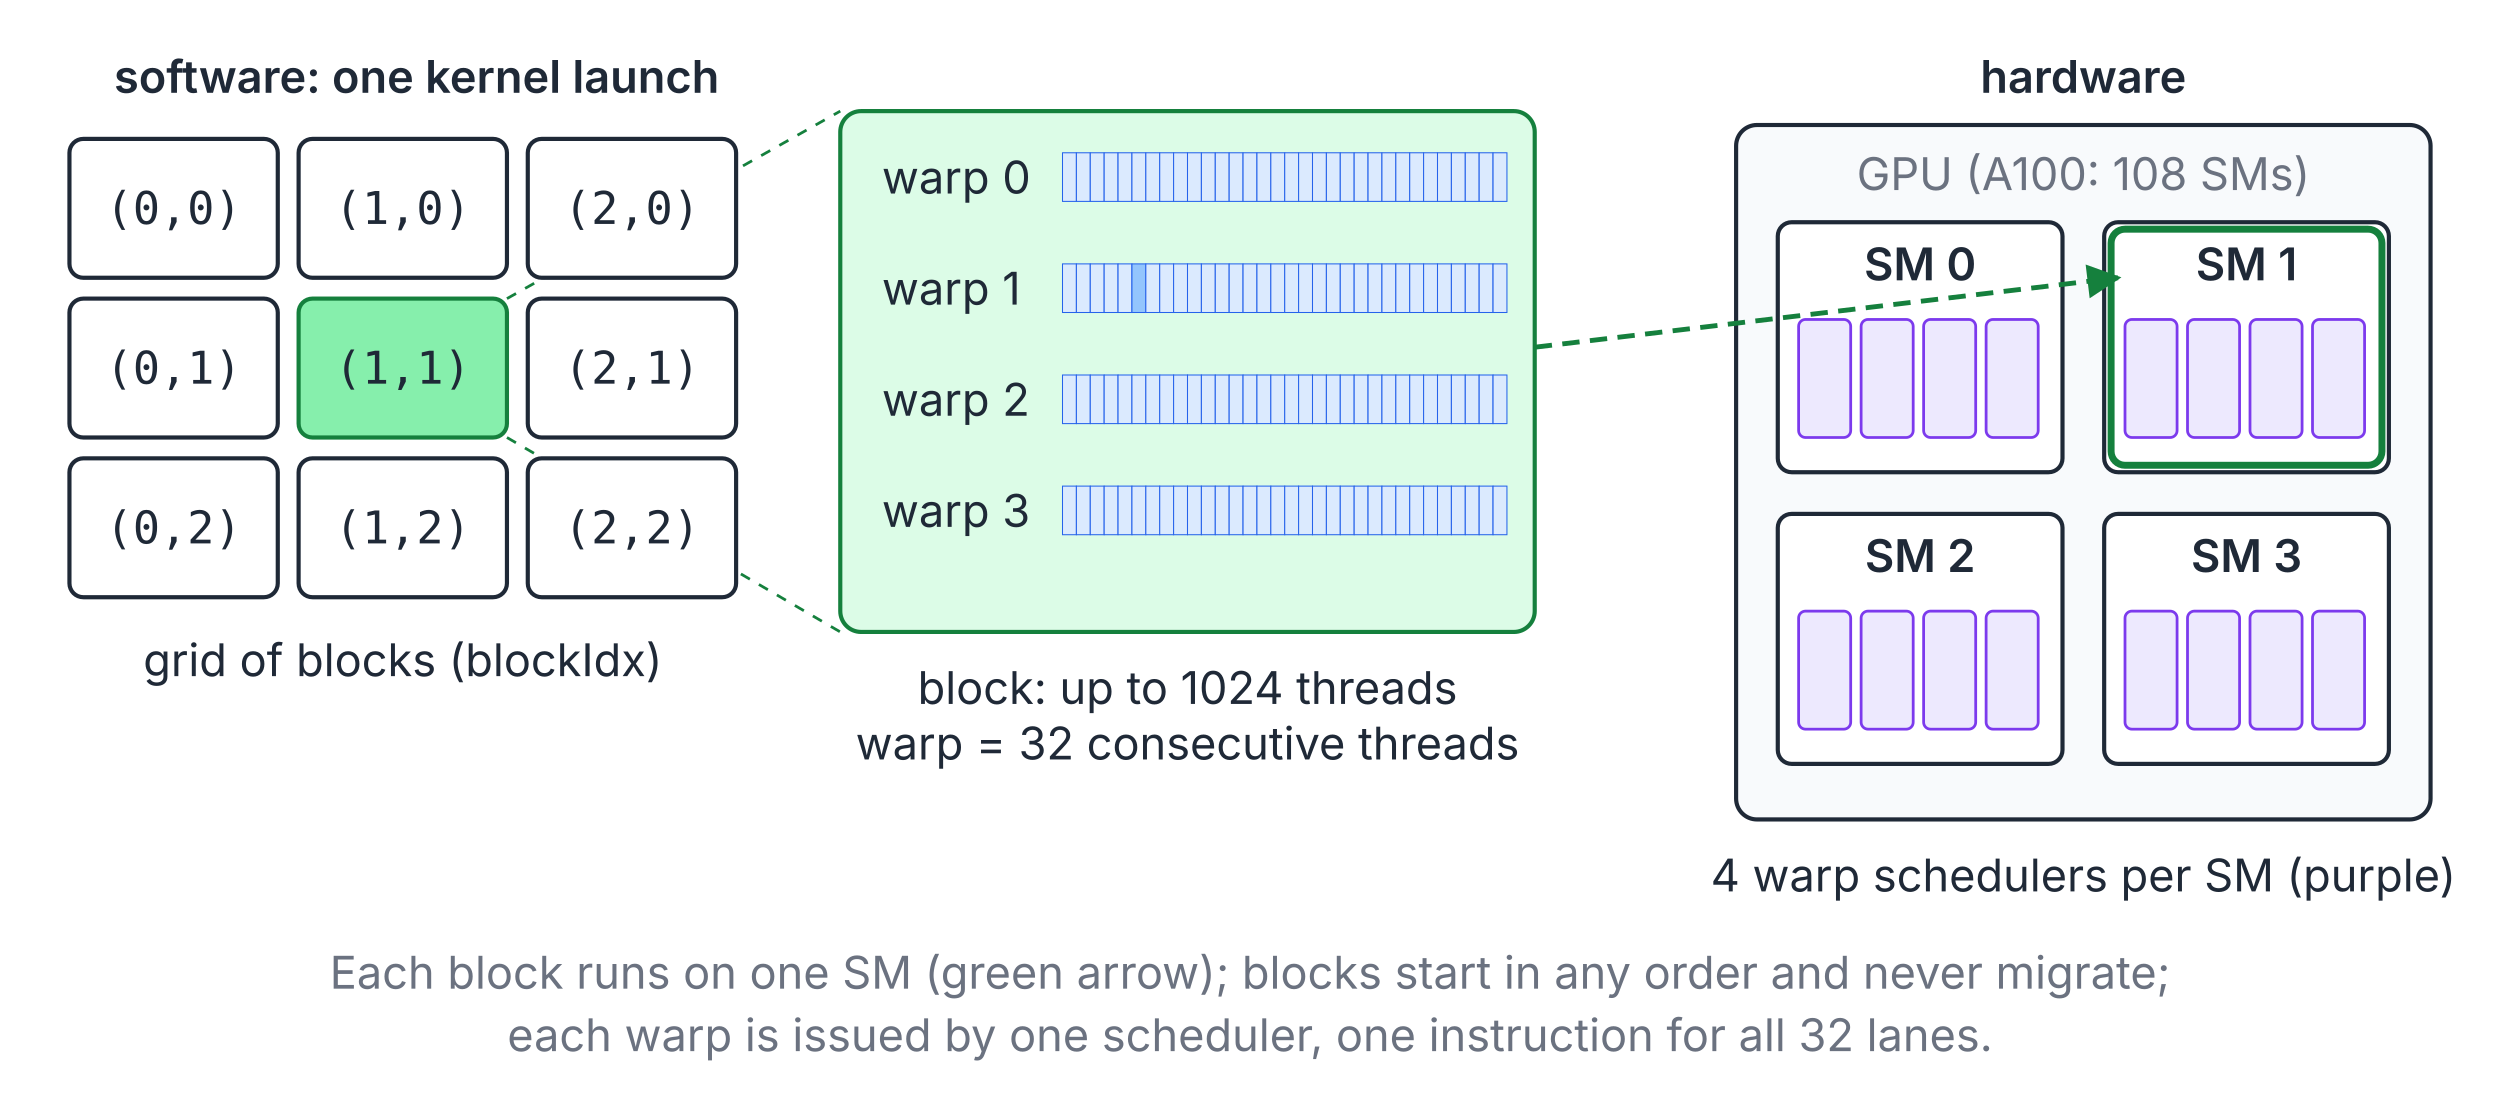
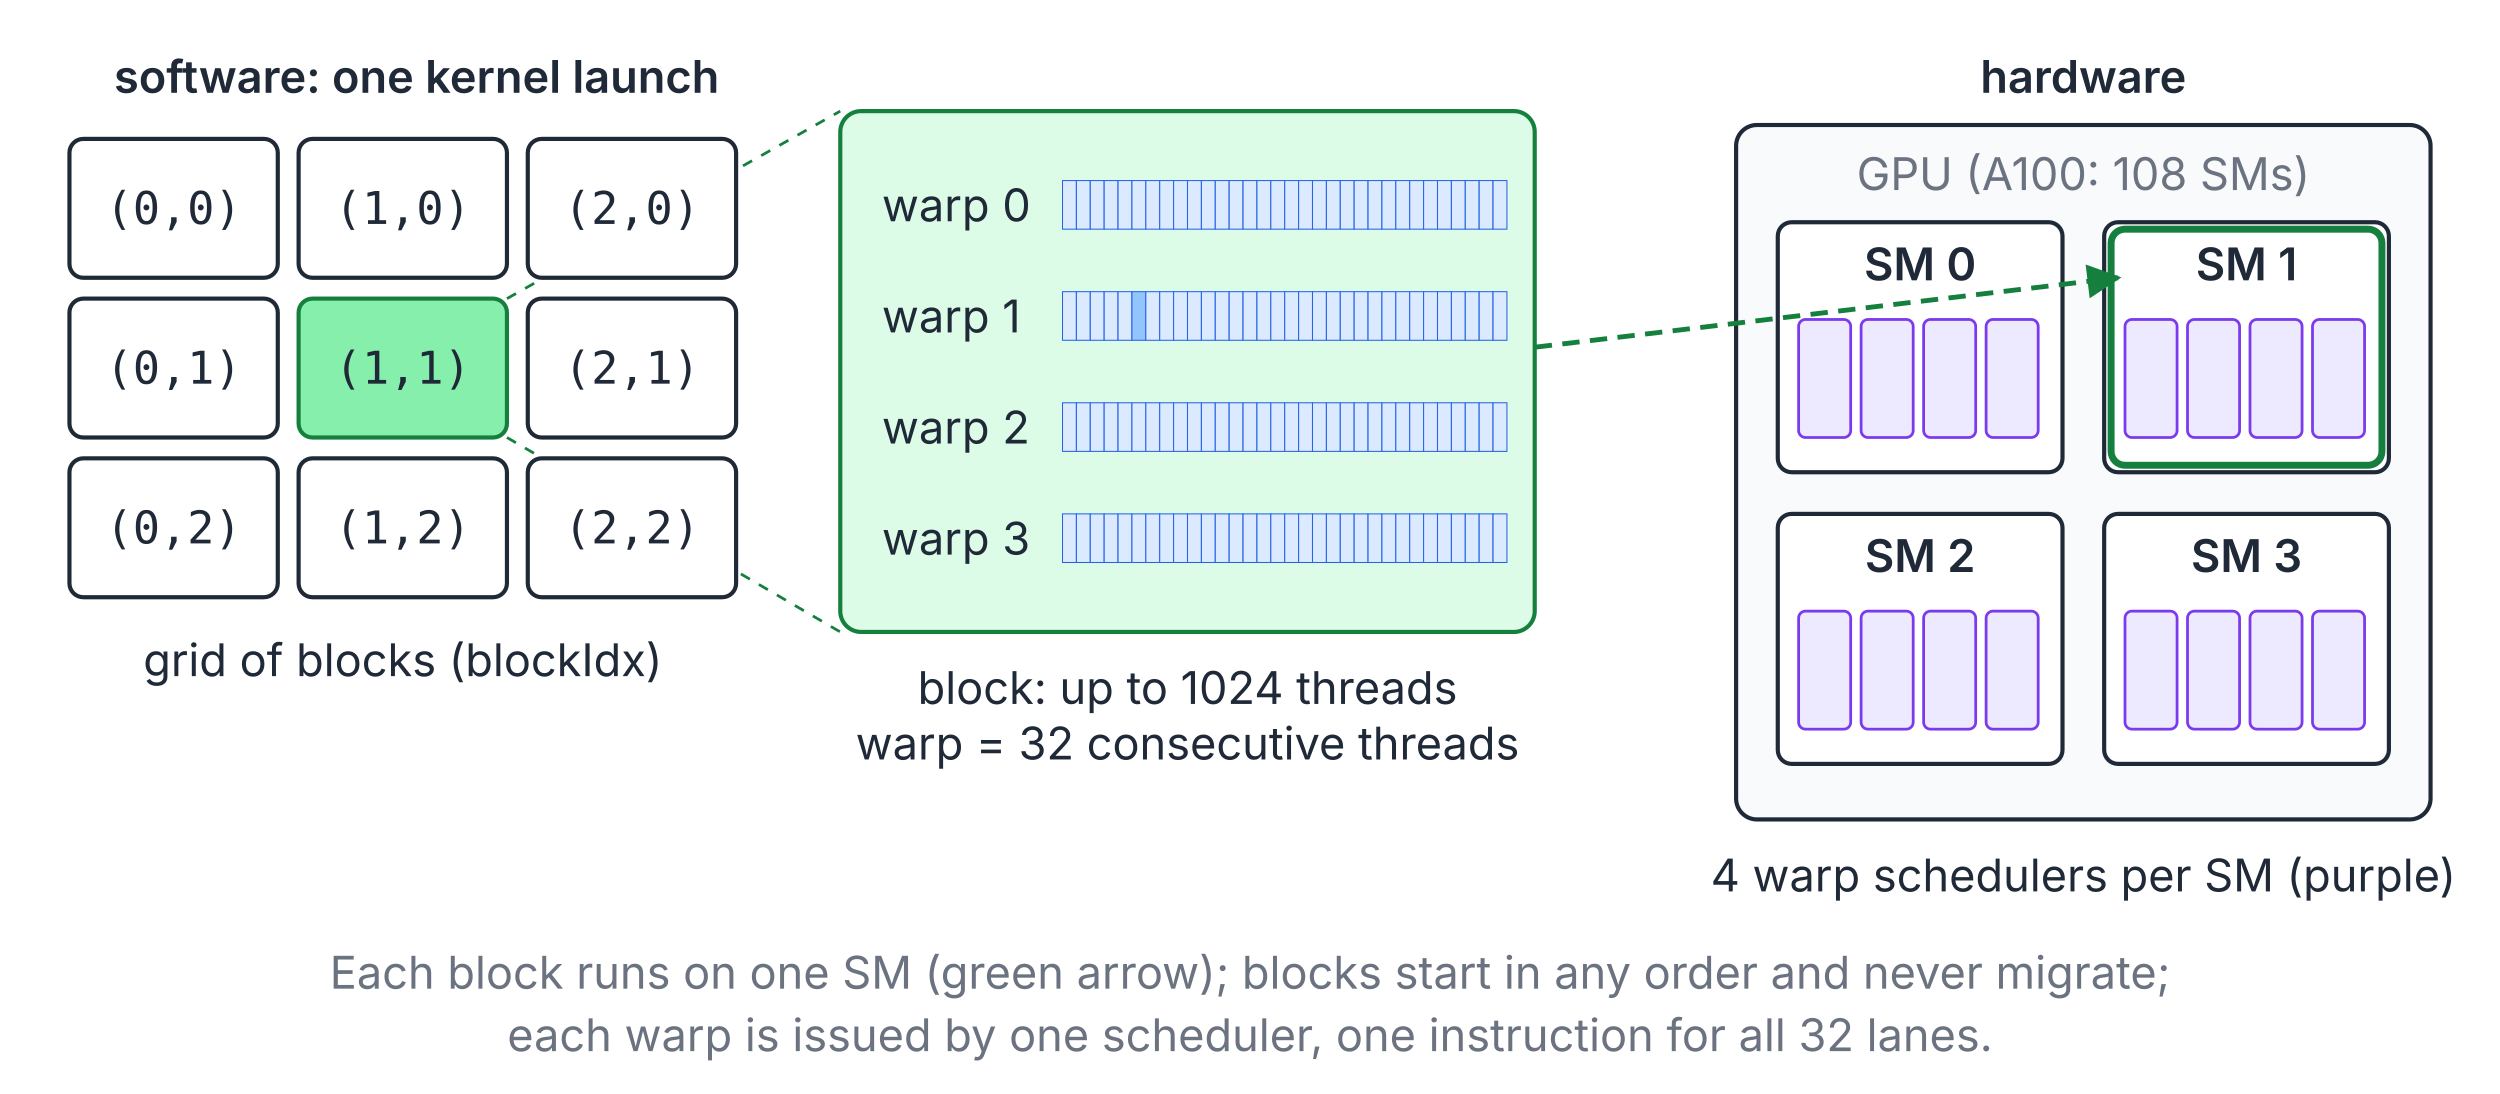
<svg xmlns="http://www.w3.org/2000/svg" viewBox="0 0 720 315" width="720" height="315" class="fig-svg" role="img">
  <style>.fig-paper{fill:var(--fig-paper,#ffffff)}.fig-panel{fill:var(--fig-panel,#f8fafc)}.fig-none{fill:none}.s-ink{stroke:var(--fig-ink,#1f2937)}.t-ink{fill:var(--fig-ink,#1f2937)}.f-ink{fill:var(--fig-ink-soft,#f3f4f6)}.f-ink2{fill:var(--fig-ink-mid,#e5e7eb)}.k-ink{fill:var(--fig-ink,#1f2937)}.s-muted{stroke:var(--fig-muted,#6b7280)}.t-muted{fill:var(--fig-muted,#6b7280)}.f-muted{fill:var(--fig-muted-soft,#f9fafb)}.f-muted2{fill:var(--fig-muted-mid,#e5e7eb)}.k-muted{fill:var(--fig-muted,#6b7280)}.s-line{stroke:var(--fig-line,#9ca3af)}.t-line{fill:var(--fig-line,#9ca3af)}.f-line{fill:var(--fig-line-soft,#f3f4f6)}.f-line2{fill:var(--fig-line-mid,#d1d5db)}.k-line{fill:var(--fig-line,#9ca3af)}.s-a{stroke:var(--fig-a,#2563eb)}.t-a{fill:var(--fig-a,#2563eb)}.f-a{fill:var(--fig-a-soft,#dbeafe)}.f-a2{fill:var(--fig-a-mid,#93c5fd)}.k-a{fill:var(--fig-a,#2563eb)}.s-b{stroke:var(--fig-b,#c2410c)}.t-b{fill:var(--fig-b,#c2410c)}.f-b{fill:var(--fig-b-soft,#ffedd5)}.f-b2{fill:var(--fig-b-mid,#fdba74)}.k-b{fill:var(--fig-b,#c2410c)}.s-c{stroke:var(--fig-c,#15803d)}.t-c{fill:var(--fig-c,#15803d)}.f-c{fill:var(--fig-c-soft,#dcfce7)}.f-c2{fill:var(--fig-c-mid,#86efac)}.k-c{fill:var(--fig-c,#15803d)}.s-d{stroke:var(--fig-d,#7c3aed)}.t-d{fill:var(--fig-d,#7c3aed)}.f-d{fill:var(--fig-d-soft,#ede9fe)}.f-d2{fill:var(--fig-d-mid,#c4b5fd)}.k-d{fill:var(--fig-d,#7c3aed)}.s-hl{stroke:var(--fig-hl,#dc2626)}.t-hl{fill:var(--fig-hl,#dc2626)}.f-hl{fill:var(--fig-hl-soft,#fee2e2)}.f-hl2{fill:var(--fig-hl-mid,#fca5a5)}.k-hl{fill:var(--fig-hl,#dc2626)}.fig-txt{font-family:Inter,system-ui,-apple-system,'Segoe UI',sans-serif;font-size:15px}.fig-mono{font-family:'Ubuntu Mono',ui-monospace,Menlo,monospace;font-size:15px}.fig-small{font-size:13px}.fig-tiny{font-size:11px}.fig-big{font-size:17px}.fig-plate{fill:var(--fig-paper,#ffffff);fill-opacity:.92}.fig-bold{font-weight:600}.fig-it{font-style:italic}</style>
  <defs>
    <marker id="ch01-hierarchy-ah-ink" viewBox="0 0 10 10" refX="9" refY="5" markerWidth="7" markerHeight="7" orient="auto-start-reverse">
      <path d="M0,0 L10,5 L0,10 z" class="k-ink" />
    </marker>
    <marker id="ch01-hierarchy-ah-muted" viewBox="0 0 10 10" refX="9" refY="5" markerWidth="7" markerHeight="7" orient="auto-start-reverse">
      <path d="M0,0 L10,5 L0,10 z" class="k-muted" />
    </marker>
    <marker id="ch01-hierarchy-ah-a" viewBox="0 0 10 10" refX="9" refY="5" markerWidth="7" markerHeight="7" orient="auto-start-reverse">
      <path d="M0,0 L10,5 L0,10 z" class="k-a" />
    </marker>
    <marker id="ch01-hierarchy-ah-b" viewBox="0 0 10 10" refX="9" refY="5" markerWidth="7" markerHeight="7" orient="auto-start-reverse">
      <path d="M0,0 L10,5 L0,10 z" class="k-b" />
    </marker>
    <marker id="ch01-hierarchy-ah-c" viewBox="0 0 10 10" refX="9" refY="5" markerWidth="7" markerHeight="7" orient="auto-start-reverse">
      <path d="M0,0 L10,5 L0,10 z" class="k-c" />
    </marker>
    <marker id="ch01-hierarchy-ah-d" viewBox="0 0 10 10" refX="9" refY="5" markerWidth="7" markerHeight="7" orient="auto-start-reverse">
      <path d="M0,0 L10,5 L0,10 z" class="k-d" />
    </marker>
    <marker id="ch01-hierarchy-ah-hl" viewBox="0 0 10 10" refX="9" refY="5" markerWidth="7" markerHeight="7" orient="auto-start-reverse">
      <path d="M0,0 L10,5 L0,10 z" class="k-hl" />
    </marker>
  </defs>
  <rect x="0" y="0" width="720" height="315" class="fig-paper" />
  <text x="120" y="22" text-anchor="middle" dominant-baseline="central" class="fig-txt t-ink fig-small fig-bold">software: one kernel launch</text>
  <line x1="146" y1="86" x2="242" y2="32" class="s-c" stroke-width="0.8" stroke-dasharray="3 3" />
  <line x1="146" y1="126" x2="242" y2="182" class="s-c" stroke-width="0.8" stroke-dasharray="3 3" />
  <rect x="20" y="40" width="60" height="40" rx="4" class="fig-paper s-ink" stroke-width="1.2" />
  <text x="50" y="60" text-anchor="middle" dominant-baseline="central" class="fig-mono t-ink fig-small">(0,0)</text>
  <rect x="86" y="40" width="60" height="40" rx="4" class="fig-paper s-ink" stroke-width="1.2" />
  <text x="116" y="60" text-anchor="middle" dominant-baseline="central" class="fig-mono t-ink fig-small">(1,0)</text>
  <rect x="152" y="40" width="60" height="40" rx="4" class="fig-paper s-ink" stroke-width="1.2" />
  <text x="182" y="60" text-anchor="middle" dominant-baseline="central" class="fig-mono t-ink fig-small">(2,0)</text>
  <rect x="20" y="86" width="60" height="40" rx="4" class="fig-paper s-ink" stroke-width="1.2" />
  <text x="50" y="106" text-anchor="middle" dominant-baseline="central" class="fig-mono t-ink fig-small">(0,1)</text>
  <rect x="86" y="86" width="60" height="40" rx="4" class="f-c2 s-c" stroke-width="1.2" />
  <text x="116" y="106" text-anchor="middle" dominant-baseline="central" class="fig-mono t-ink fig-small">(1,1)</text>
  <rect x="152" y="86" width="60" height="40" rx="4" class="fig-paper s-ink" stroke-width="1.2" />
  <text x="182" y="106" text-anchor="middle" dominant-baseline="central" class="fig-mono t-ink fig-small">(2,1)</text>
  <rect x="20" y="132" width="60" height="40" rx="4" class="fig-paper s-ink" stroke-width="1.2" />
  <text x="50" y="152" text-anchor="middle" dominant-baseline="central" class="fig-mono t-ink fig-small">(0,2)</text>
  <rect x="86" y="132" width="60" height="40" rx="4" class="fig-paper s-ink" stroke-width="1.2" />
  <text x="116" y="152" text-anchor="middle" dominant-baseline="central" class="fig-mono t-ink fig-small">(1,2)</text>
  <rect x="152" y="132" width="60" height="40" rx="4" class="fig-paper s-ink" stroke-width="1.2" />
  <text x="182" y="152" text-anchor="middle" dominant-baseline="central" class="fig-mono t-ink fig-small">(2,2)</text>
  <text x="116" y="190" text-anchor="middle" dominant-baseline="central" class="fig-txt t-ink fig-small">grid of blocks (blockIdx)</text>
  <rect x="242" y="32" width="200" height="150" rx="6" class="f-c s-c" stroke-width="1.2" />
-   <text x="254" y="51" text-anchor="start" dominant-baseline="central" class="fig-txt t-ink fig-small">warp 0</text>
-   <rect x="306" y="44" width="4" height="14" rx="0" class="f-a s-a" stroke-width="0.3" />
-   <rect x="310" y="44" width="4" height="14" rx="0" class="f-a s-a" stroke-width="0.3" />
-   <rect x="314" y="44" width="4" height="14" rx="0" class="f-a s-a" stroke-width="0.3" />
-   <rect x="318" y="44" width="4" height="14" rx="0" class="f-a s-a" stroke-width="0.3" />
-   <rect x="322" y="44" width="4" height="14" rx="0" class="f-a s-a" stroke-width="0.3" />
-   <rect x="326" y="44" width="4" height="14" rx="0" class="f-a s-a" stroke-width="0.3" />
-   <rect x="330" y="44" width="4" height="14" rx="0" class="f-a s-a" stroke-width="0.3" />
-   <rect x="334" y="44" width="4" height="14" rx="0" class="f-a s-a" stroke-width="0.3" />
-   <rect x="338" y="44" width="4" height="14" rx="0" class="f-a s-a" stroke-width="0.3" />
-   <rect x="342" y="44" width="4" height="14" rx="0" class="f-a s-a" stroke-width="0.3" />
-   <rect x="346" y="44" width="4" height="14" rx="0" class="f-a s-a" stroke-width="0.3" />
-   <rect x="350" y="44" width="4" height="14" rx="0" class="f-a s-a" stroke-width="0.3" />
-   <rect x="354" y="44" width="4" height="14" rx="0" class="f-a s-a" stroke-width="0.3" />
-   <rect x="358" y="44" width="4" height="14" rx="0" class="f-a s-a" stroke-width="0.3" />
-   <rect x="362" y="44" width="4" height="14" rx="0" class="f-a s-a" stroke-width="0.3" />
-   <rect x="366" y="44" width="4" height="14" rx="0" class="f-a s-a" stroke-width="0.3" />
-   <rect x="370" y="44" width="4" height="14" rx="0" class="f-a s-a" stroke-width="0.3" />
-   <rect x="374" y="44" width="4" height="14" rx="0" class="f-a s-a" stroke-width="0.3" />
-   <rect x="378" y="44" width="4" height="14" rx="0" class="f-a s-a" stroke-width="0.3" />
-   <rect x="382" y="44" width="4" height="14" rx="0" class="f-a s-a" stroke-width="0.3" />
-   <rect x="386" y="44" width="4" height="14" rx="0" class="f-a s-a" stroke-width="0.3" />
-   <rect x="390" y="44" width="4" height="14" rx="0" class="f-a s-a" stroke-width="0.3" />
-   <rect x="394" y="44" width="4" height="14" rx="0" class="f-a s-a" stroke-width="0.3" />
-   <rect x="398" y="44" width="4" height="14" rx="0" class="f-a s-a" stroke-width="0.3" />
-   <rect x="402" y="44" width="4" height="14" rx="0" class="f-a s-a" stroke-width="0.3" />
-   <rect x="406" y="44" width="4" height="14" rx="0" class="f-a s-a" stroke-width="0.3" />
-   <rect x="410" y="44" width="4" height="14" rx="0" class="f-a s-a" stroke-width="0.3" />
-   <rect x="414" y="44" width="4" height="14" rx="0" class="f-a s-a" stroke-width="0.3" />
-   <rect x="418" y="44" width="4" height="14" rx="0" class="f-a s-a" stroke-width="0.3" />
-   <rect x="422" y="44" width="4" height="14" rx="0" class="f-a s-a" stroke-width="0.3" />
-   <rect x="426" y="44" width="4" height="14" rx="0" class="f-a s-a" stroke-width="0.3" />
-   <rect x="430" y="44" width="4" height="14" rx="0" class="f-a s-a" stroke-width="0.3" />
-   <text x="254" y="83" text-anchor="start" dominant-baseline="central" class="fig-txt t-ink fig-small">warp 1</text>
-   <rect x="306" y="76" width="4" height="14" rx="0" class="f-a s-a" stroke-width="0.3" />
-   <rect x="310" y="76" width="4" height="14" rx="0" class="f-a s-a" stroke-width="0.3" />
-   <rect x="314" y="76" width="4" height="14" rx="0" class="f-a s-a" stroke-width="0.3" />
-   <rect x="318" y="76" width="4" height="14" rx="0" class="f-a s-a" stroke-width="0.3" />
-   <rect x="322" y="76" width="4" height="14" rx="0" class="f-a s-a" stroke-width="0.3" />
-   <rect x="326" y="76" width="4" height="14" rx="0" class="f-a2 s-a" stroke-width="0.3" />
-   <rect x="330" y="76" width="4" height="14" rx="0" class="f-a s-a" stroke-width="0.3" />
-   <rect x="334" y="76" width="4" height="14" rx="0" class="f-a s-a" stroke-width="0.3" />
-   <rect x="338" y="76" width="4" height="14" rx="0" class="f-a s-a" stroke-width="0.3" />
-   <rect x="342" y="76" width="4" height="14" rx="0" class="f-a s-a" stroke-width="0.3" />
-   <rect x="346" y="76" width="4" height="14" rx="0" class="f-a s-a" stroke-width="0.3" />
-   <rect x="350" y="76" width="4" height="14" rx="0" class="f-a s-a" stroke-width="0.3" />
-   <rect x="354" y="76" width="4" height="14" rx="0" class="f-a s-a" stroke-width="0.3" />
-   <rect x="358" y="76" width="4" height="14" rx="0" class="f-a s-a" stroke-width="0.3" />
-   <rect x="362" y="76" width="4" height="14" rx="0" class="f-a s-a" stroke-width="0.3" />
-   <rect x="366" y="76" width="4" height="14" rx="0" class="f-a s-a" stroke-width="0.3" />
-   <rect x="370" y="76" width="4" height="14" rx="0" class="f-a s-a" stroke-width="0.3" />
-   <rect x="374" y="76" width="4" height="14" rx="0" class="f-a s-a" stroke-width="0.3" />
-   <rect x="378" y="76" width="4" height="14" rx="0" class="f-a s-a" stroke-width="0.3" />
-   <rect x="382" y="76" width="4" height="14" rx="0" class="f-a s-a" stroke-width="0.3" />
-   <rect x="386" y="76" width="4" height="14" rx="0" class="f-a s-a" stroke-width="0.3" />
-   <rect x="390" y="76" width="4" height="14" rx="0" class="f-a s-a" stroke-width="0.3" />
-   <rect x="394" y="76" width="4" height="14" rx="0" class="f-a s-a" stroke-width="0.3" />
-   <rect x="398" y="76" width="4" height="14" rx="0" class="f-a s-a" stroke-width="0.3" />
-   <rect x="402" y="76" width="4" height="14" rx="0" class="f-a s-a" stroke-width="0.3" />
-   <rect x="406" y="76" width="4" height="14" rx="0" class="f-a s-a" stroke-width="0.3" />
-   <rect x="410" y="76" width="4" height="14" rx="0" class="f-a s-a" stroke-width="0.3" />
-   <rect x="414" y="76" width="4" height="14" rx="0" class="f-a s-a" stroke-width="0.3" />
-   <rect x="418" y="76" width="4" height="14" rx="0" class="f-a s-a" stroke-width="0.3" />
-   <rect x="422" y="76" width="4" height="14" rx="0" class="f-a s-a" stroke-width="0.3" />
-   <rect x="426" y="76" width="4" height="14" rx="0" class="f-a s-a" stroke-width="0.3" />
-   <rect x="430" y="76" width="4" height="14" rx="0" class="f-a s-a" stroke-width="0.3" />
-   <text x="254" y="115" text-anchor="start" dominant-baseline="central" class="fig-txt t-ink fig-small">warp 2</text>
-   <rect x="306" y="108" width="4" height="14" rx="0" class="f-a s-a" stroke-width="0.3" />
-   <rect x="310" y="108" width="4" height="14" rx="0" class="f-a s-a" stroke-width="0.3" />
-   <rect x="314" y="108" width="4" height="14" rx="0" class="f-a s-a" stroke-width="0.3" />
-   <rect x="318" y="108" width="4" height="14" rx="0" class="f-a s-a" stroke-width="0.3" />
-   <rect x="322" y="108" width="4" height="14" rx="0" class="f-a s-a" stroke-width="0.3" />
-   <rect x="326" y="108" width="4" height="14" rx="0" class="f-a s-a" stroke-width="0.3" />
-   <rect x="330" y="108" width="4" height="14" rx="0" class="f-a s-a" stroke-width="0.3" />
-   <rect x="334" y="108" width="4" height="14" rx="0" class="f-a s-a" stroke-width="0.3" />
-   <rect x="338" y="108" width="4" height="14" rx="0" class="f-a s-a" stroke-width="0.3" />
-   <rect x="342" y="108" width="4" height="14" rx="0" class="f-a s-a" stroke-width="0.3" />
-   <rect x="346" y="108" width="4" height="14" rx="0" class="f-a s-a" stroke-width="0.3" />
-   <rect x="350" y="108" width="4" height="14" rx="0" class="f-a s-a" stroke-width="0.3" />
-   <rect x="354" y="108" width="4" height="14" rx="0" class="f-a s-a" stroke-width="0.3" />
-   <rect x="358" y="108" width="4" height="14" rx="0" class="f-a s-a" stroke-width="0.3" />
-   <rect x="362" y="108" width="4" height="14" rx="0" class="f-a s-a" stroke-width="0.3" />
-   <rect x="366" y="108" width="4" height="14" rx="0" class="f-a s-a" stroke-width="0.3" />
-   <rect x="370" y="108" width="4" height="14" rx="0" class="f-a s-a" stroke-width="0.3" />
-   <rect x="374" y="108" width="4" height="14" rx="0" class="f-a s-a" stroke-width="0.3" />
-   <rect x="378" y="108" width="4" height="14" rx="0" class="f-a s-a" stroke-width="0.3" />
-   <rect x="382" y="108" width="4" height="14" rx="0" class="f-a s-a" stroke-width="0.3" />
-   <rect x="386" y="108" width="4" height="14" rx="0" class="f-a s-a" stroke-width="0.3" />
-   <rect x="390" y="108" width="4" height="14" rx="0" class="f-a s-a" stroke-width="0.3" />
-   <rect x="394" y="108" width="4" height="14" rx="0" class="f-a s-a" stroke-width="0.3" />
-   <rect x="398" y="108" width="4" height="14" rx="0" class="f-a s-a" stroke-width="0.3" />
-   <rect x="402" y="108" width="4" height="14" rx="0" class="f-a s-a" stroke-width="0.3" />
-   <rect x="406" y="108" width="4" height="14" rx="0" class="f-a s-a" stroke-width="0.3" />
-   <rect x="410" y="108" width="4" height="14" rx="0" class="f-a s-a" stroke-width="0.3" />
-   <rect x="414" y="108" width="4" height="14" rx="0" class="f-a s-a" stroke-width="0.3" />
-   <rect x="418" y="108" width="4" height="14" rx="0" class="f-a s-a" stroke-width="0.3" />
-   <rect x="422" y="108" width="4" height="14" rx="0" class="f-a s-a" stroke-width="0.3" />
-   <rect x="426" y="108" width="4" height="14" rx="0" class="f-a s-a" stroke-width="0.3" />
-   <rect x="430" y="108" width="4" height="14" rx="0" class="f-a s-a" stroke-width="0.3" />
-   <text x="254" y="147" text-anchor="start" dominant-baseline="central" class="fig-txt t-ink fig-small">warp 3</text>
-   <rect x="306" y="140" width="4" height="14" rx="0" class="f-a s-a" stroke-width="0.3" />
-   <rect x="310" y="140" width="4" height="14" rx="0" class="f-a s-a" stroke-width="0.3" />
-   <rect x="314" y="140" width="4" height="14" rx="0" class="f-a s-a" stroke-width="0.3" />
-   <rect x="318" y="140" width="4" height="14" rx="0" class="f-a s-a" stroke-width="0.3" />
-   <rect x="322" y="140" width="4" height="14" rx="0" class="f-a s-a" stroke-width="0.3" />
-   <rect x="326" y="140" width="4" height="14" rx="0" class="f-a s-a" stroke-width="0.3" />
-   <rect x="330" y="140" width="4" height="14" rx="0" class="f-a s-a" stroke-width="0.3" />
-   <rect x="334" y="140" width="4" height="14" rx="0" class="f-a s-a" stroke-width="0.3" />
-   <rect x="338" y="140" width="4" height="14" rx="0" class="f-a s-a" stroke-width="0.3" />
-   <rect x="342" y="140" width="4" height="14" rx="0" class="f-a s-a" stroke-width="0.3" />
-   <rect x="346" y="140" width="4" height="14" rx="0" class="f-a s-a" stroke-width="0.3" />
-   <rect x="350" y="140" width="4" height="14" rx="0" class="f-a s-a" stroke-width="0.3" />
-   <rect x="354" y="140" width="4" height="14" rx="0" class="f-a s-a" stroke-width="0.3" />
-   <rect x="358" y="140" width="4" height="14" rx="0" class="f-a s-a" stroke-width="0.3" />
-   <rect x="362" y="140" width="4" height="14" rx="0" class="f-a s-a" stroke-width="0.3" />
-   <rect x="366" y="140" width="4" height="14" rx="0" class="f-a s-a" stroke-width="0.3" />
-   <rect x="370" y="140" width="4" height="14" rx="0" class="f-a s-a" stroke-width="0.3" />
-   <rect x="374" y="140" width="4" height="14" rx="0" class="f-a s-a" stroke-width="0.3" />
-   <rect x="378" y="140" width="4" height="14" rx="0" class="f-a s-a" stroke-width="0.3" />
-   <rect x="382" y="140" width="4" height="14" rx="0" class="f-a s-a" stroke-width="0.3" />
-   <rect x="386" y="140" width="4" height="14" rx="0" class="f-a s-a" stroke-width="0.3" />
-   <rect x="390" y="140" width="4" height="14" rx="0" class="f-a s-a" stroke-width="0.3" />
-   <rect x="394" y="140" width="4" height="14" rx="0" class="f-a s-a" stroke-width="0.3" />
-   <rect x="398" y="140" width="4" height="14" rx="0" class="f-a s-a" stroke-width="0.3" />
-   <rect x="402" y="140" width="4" height="14" rx="0" class="f-a s-a" stroke-width="0.3" />
-   <rect x="406" y="140" width="4" height="14" rx="0" class="f-a s-a" stroke-width="0.3" />
-   <rect x="410" y="140" width="4" height="14" rx="0" class="f-a s-a" stroke-width="0.3" />
-   <rect x="414" y="140" width="4" height="14" rx="0" class="f-a s-a" stroke-width="0.3" />
-   <rect x="418" y="140" width="4" height="14" rx="0" class="f-a s-a" stroke-width="0.3" />
-   <rect x="422" y="140" width="4" height="14" rx="0" class="f-a s-a" stroke-width="0.3" />
-   <rect x="426" y="140" width="4" height="14" rx="0" class="f-a s-a" stroke-width="0.3" />
-   <rect x="430" y="140" width="4" height="14" rx="0" class="f-a s-a" stroke-width="0.3" />
+   <text x="254" y="59" text-anchor="start" dominant-baseline="central" class="fig-txt t-ink fig-small">warp 0</text>
+   <rect x="306" y="52" width="4" height="14" rx="0" class="f-a s-a" stroke-width="0.3" />
+   <rect x="310" y="52" width="4" height="14" rx="0" class="f-a s-a" stroke-width="0.3" />
+   <rect x="314" y="52" width="4" height="14" rx="0" class="f-a s-a" stroke-width="0.3" />
+   <rect x="318" y="52" width="4" height="14" rx="0" class="f-a s-a" stroke-width="0.3" />
+   <rect x="322" y="52" width="4" height="14" rx="0" class="f-a s-a" stroke-width="0.3" />
+   <rect x="326" y="52" width="4" height="14" rx="0" class="f-a s-a" stroke-width="0.3" />
+   <rect x="330" y="52" width="4" height="14" rx="0" class="f-a s-a" stroke-width="0.3" />
+   <rect x="334" y="52" width="4" height="14" rx="0" class="f-a s-a" stroke-width="0.3" />
+   <rect x="338" y="52" width="4" height="14" rx="0" class="f-a s-a" stroke-width="0.3" />
+   <rect x="342" y="52" width="4" height="14" rx="0" class="f-a s-a" stroke-width="0.3" />
+   <rect x="346" y="52" width="4" height="14" rx="0" class="f-a s-a" stroke-width="0.3" />
+   <rect x="350" y="52" width="4" height="14" rx="0" class="f-a s-a" stroke-width="0.3" />
+   <rect x="354" y="52" width="4" height="14" rx="0" class="f-a s-a" stroke-width="0.3" />
+   <rect x="358" y="52" width="4" height="14" rx="0" class="f-a s-a" stroke-width="0.3" />
+   <rect x="362" y="52" width="4" height="14" rx="0" class="f-a s-a" stroke-width="0.3" />
+   <rect x="366" y="52" width="4" height="14" rx="0" class="f-a s-a" stroke-width="0.3" />
+   <rect x="370" y="52" width="4" height="14" rx="0" class="f-a s-a" stroke-width="0.3" />
+   <rect x="374" y="52" width="4" height="14" rx="0" class="f-a s-a" stroke-width="0.3" />
+   <rect x="378" y="52" width="4" height="14" rx="0" class="f-a s-a" stroke-width="0.3" />
+   <rect x="382" y="52" width="4" height="14" rx="0" class="f-a s-a" stroke-width="0.3" />
+   <rect x="386" y="52" width="4" height="14" rx="0" class="f-a s-a" stroke-width="0.3" />
+   <rect x="390" y="52" width="4" height="14" rx="0" class="f-a s-a" stroke-width="0.3" />
+   <rect x="394" y="52" width="4" height="14" rx="0" class="f-a s-a" stroke-width="0.3" />
+   <rect x="398" y="52" width="4" height="14" rx="0" class="f-a s-a" stroke-width="0.3" />
+   <rect x="402" y="52" width="4" height="14" rx="0" class="f-a s-a" stroke-width="0.3" />
+   <rect x="406" y="52" width="4" height="14" rx="0" class="f-a s-a" stroke-width="0.3" />
+   <rect x="410" y="52" width="4" height="14" rx="0" class="f-a s-a" stroke-width="0.3" />
+   <rect x="414" y="52" width="4" height="14" rx="0" class="f-a s-a" stroke-width="0.3" />
+   <rect x="418" y="52" width="4" height="14" rx="0" class="f-a s-a" stroke-width="0.3" />
+   <rect x="422" y="52" width="4" height="14" rx="0" class="f-a s-a" stroke-width="0.3" />
+   <rect x="426" y="52" width="4" height="14" rx="0" class="f-a s-a" stroke-width="0.3" />
+   <rect x="430" y="52" width="4" height="14" rx="0" class="f-a s-a" stroke-width="0.3" />
+   <text x="254" y="91" text-anchor="start" dominant-baseline="central" class="fig-txt t-ink fig-small">warp 1</text>
+   <rect x="306" y="84" width="4" height="14" rx="0" class="f-a s-a" stroke-width="0.3" />
+   <rect x="310" y="84" width="4" height="14" rx="0" class="f-a s-a" stroke-width="0.3" />
+   <rect x="314" y="84" width="4" height="14" rx="0" class="f-a s-a" stroke-width="0.3" />
+   <rect x="318" y="84" width="4" height="14" rx="0" class="f-a s-a" stroke-width="0.3" />
+   <rect x="322" y="84" width="4" height="14" rx="0" class="f-a s-a" stroke-width="0.3" />
+   <rect x="326" y="84" width="4" height="14" rx="0" class="f-a2 s-a" stroke-width="0.3" />
+   <rect x="330" y="84" width="4" height="14" rx="0" class="f-a s-a" stroke-width="0.3" />
+   <rect x="334" y="84" width="4" height="14" rx="0" class="f-a s-a" stroke-width="0.3" />
+   <rect x="338" y="84" width="4" height="14" rx="0" class="f-a s-a" stroke-width="0.3" />
+   <rect x="342" y="84" width="4" height="14" rx="0" class="f-a s-a" stroke-width="0.3" />
+   <rect x="346" y="84" width="4" height="14" rx="0" class="f-a s-a" stroke-width="0.3" />
+   <rect x="350" y="84" width="4" height="14" rx="0" class="f-a s-a" stroke-width="0.3" />
+   <rect x="354" y="84" width="4" height="14" rx="0" class="f-a s-a" stroke-width="0.3" />
+   <rect x="358" y="84" width="4" height="14" rx="0" class="f-a s-a" stroke-width="0.3" />
+   <rect x="362" y="84" width="4" height="14" rx="0" class="f-a s-a" stroke-width="0.3" />
+   <rect x="366" y="84" width="4" height="14" rx="0" class="f-a s-a" stroke-width="0.3" />
+   <rect x="370" y="84" width="4" height="14" rx="0" class="f-a s-a" stroke-width="0.3" />
+   <rect x="374" y="84" width="4" height="14" rx="0" class="f-a s-a" stroke-width="0.3" />
+   <rect x="378" y="84" width="4" height="14" rx="0" class="f-a s-a" stroke-width="0.3" />
+   <rect x="382" y="84" width="4" height="14" rx="0" class="f-a s-a" stroke-width="0.3" />
+   <rect x="386" y="84" width="4" height="14" rx="0" class="f-a s-a" stroke-width="0.3" />
+   <rect x="390" y="84" width="4" height="14" rx="0" class="f-a s-a" stroke-width="0.3" />
+   <rect x="394" y="84" width="4" height="14" rx="0" class="f-a s-a" stroke-width="0.3" />
+   <rect x="398" y="84" width="4" height="14" rx="0" class="f-a s-a" stroke-width="0.3" />
+   <rect x="402" y="84" width="4" height="14" rx="0" class="f-a s-a" stroke-width="0.3" />
+   <rect x="406" y="84" width="4" height="14" rx="0" class="f-a s-a" stroke-width="0.3" />
+   <rect x="410" y="84" width="4" height="14" rx="0" class="f-a s-a" stroke-width="0.3" />
+   <rect x="414" y="84" width="4" height="14" rx="0" class="f-a s-a" stroke-width="0.3" />
+   <rect x="418" y="84" width="4" height="14" rx="0" class="f-a s-a" stroke-width="0.3" />
+   <rect x="422" y="84" width="4" height="14" rx="0" class="f-a s-a" stroke-width="0.3" />
+   <rect x="426" y="84" width="4" height="14" rx="0" class="f-a s-a" stroke-width="0.3" />
+   <rect x="430" y="84" width="4" height="14" rx="0" class="f-a s-a" stroke-width="0.3" />
+   <text x="254" y="123" text-anchor="start" dominant-baseline="central" class="fig-txt t-ink fig-small">warp 2</text>
+   <rect x="306" y="116" width="4" height="14" rx="0" class="f-a s-a" stroke-width="0.3" />
+   <rect x="310" y="116" width="4" height="14" rx="0" class="f-a s-a" stroke-width="0.3" />
+   <rect x="314" y="116" width="4" height="14" rx="0" class="f-a s-a" stroke-width="0.3" />
+   <rect x="318" y="116" width="4" height="14" rx="0" class="f-a s-a" stroke-width="0.3" />
+   <rect x="322" y="116" width="4" height="14" rx="0" class="f-a s-a" stroke-width="0.3" />
+   <rect x="326" y="116" width="4" height="14" rx="0" class="f-a s-a" stroke-width="0.3" />
+   <rect x="330" y="116" width="4" height="14" rx="0" class="f-a s-a" stroke-width="0.3" />
+   <rect x="334" y="116" width="4" height="14" rx="0" class="f-a s-a" stroke-width="0.3" />
+   <rect x="338" y="116" width="4" height="14" rx="0" class="f-a s-a" stroke-width="0.3" />
+   <rect x="342" y="116" width="4" height="14" rx="0" class="f-a s-a" stroke-width="0.3" />
+   <rect x="346" y="116" width="4" height="14" rx="0" class="f-a s-a" stroke-width="0.3" />
+   <rect x="350" y="116" width="4" height="14" rx="0" class="f-a s-a" stroke-width="0.3" />
+   <rect x="354" y="116" width="4" height="14" rx="0" class="f-a s-a" stroke-width="0.3" />
+   <rect x="358" y="116" width="4" height="14" rx="0" class="f-a s-a" stroke-width="0.3" />
+   <rect x="362" y="116" width="4" height="14" rx="0" class="f-a s-a" stroke-width="0.3" />
+   <rect x="366" y="116" width="4" height="14" rx="0" class="f-a s-a" stroke-width="0.3" />
+   <rect x="370" y="116" width="4" height="14" rx="0" class="f-a s-a" stroke-width="0.3" />
+   <rect x="374" y="116" width="4" height="14" rx="0" class="f-a s-a" stroke-width="0.3" />
+   <rect x="378" y="116" width="4" height="14" rx="0" class="f-a s-a" stroke-width="0.3" />
+   <rect x="382" y="116" width="4" height="14" rx="0" class="f-a s-a" stroke-width="0.3" />
+   <rect x="386" y="116" width="4" height="14" rx="0" class="f-a s-a" stroke-width="0.3" />
+   <rect x="390" y="116" width="4" height="14" rx="0" class="f-a s-a" stroke-width="0.3" />
+   <rect x="394" y="116" width="4" height="14" rx="0" class="f-a s-a" stroke-width="0.3" />
+   <rect x="398" y="116" width="4" height="14" rx="0" class="f-a s-a" stroke-width="0.3" />
+   <rect x="402" y="116" width="4" height="14" rx="0" class="f-a s-a" stroke-width="0.3" />
+   <rect x="406" y="116" width="4" height="14" rx="0" class="f-a s-a" stroke-width="0.3" />
+   <rect x="410" y="116" width="4" height="14" rx="0" class="f-a s-a" stroke-width="0.3" />
+   <rect x="414" y="116" width="4" height="14" rx="0" class="f-a s-a" stroke-width="0.3" />
+   <rect x="418" y="116" width="4" height="14" rx="0" class="f-a s-a" stroke-width="0.3" />
+   <rect x="422" y="116" width="4" height="14" rx="0" class="f-a s-a" stroke-width="0.3" />
+   <rect x="426" y="116" width="4" height="14" rx="0" class="f-a s-a" stroke-width="0.3" />
+   <rect x="430" y="116" width="4" height="14" rx="0" class="f-a s-a" stroke-width="0.3" />
+   <text x="254" y="155" text-anchor="start" dominant-baseline="central" class="fig-txt t-ink fig-small">warp 3</text>
+   <rect x="306" y="148" width="4" height="14" rx="0" class="f-a s-a" stroke-width="0.3" />
+   <rect x="310" y="148" width="4" height="14" rx="0" class="f-a s-a" stroke-width="0.3" />
+   <rect x="314" y="148" width="4" height="14" rx="0" class="f-a s-a" stroke-width="0.3" />
+   <rect x="318" y="148" width="4" height="14" rx="0" class="f-a s-a" stroke-width="0.3" />
+   <rect x="322" y="148" width="4" height="14" rx="0" class="f-a s-a" stroke-width="0.3" />
+   <rect x="326" y="148" width="4" height="14" rx="0" class="f-a s-a" stroke-width="0.3" />
+   <rect x="330" y="148" width="4" height="14" rx="0" class="f-a s-a" stroke-width="0.3" />
+   <rect x="334" y="148" width="4" height="14" rx="0" class="f-a s-a" stroke-width="0.3" />
+   <rect x="338" y="148" width="4" height="14" rx="0" class="f-a s-a" stroke-width="0.3" />
+   <rect x="342" y="148" width="4" height="14" rx="0" class="f-a s-a" stroke-width="0.3" />
+   <rect x="346" y="148" width="4" height="14" rx="0" class="f-a s-a" stroke-width="0.3" />
+   <rect x="350" y="148" width="4" height="14" rx="0" class="f-a s-a" stroke-width="0.3" />
+   <rect x="354" y="148" width="4" height="14" rx="0" class="f-a s-a" stroke-width="0.3" />
+   <rect x="358" y="148" width="4" height="14" rx="0" class="f-a s-a" stroke-width="0.3" />
+   <rect x="362" y="148" width="4" height="14" rx="0" class="f-a s-a" stroke-width="0.3" />
+   <rect x="366" y="148" width="4" height="14" rx="0" class="f-a s-a" stroke-width="0.3" />
+   <rect x="370" y="148" width="4" height="14" rx="0" class="f-a s-a" stroke-width="0.3" />
+   <rect x="374" y="148" width="4" height="14" rx="0" class="f-a s-a" stroke-width="0.3" />
+   <rect x="378" y="148" width="4" height="14" rx="0" class="f-a s-a" stroke-width="0.3" />
+   <rect x="382" y="148" width="4" height="14" rx="0" class="f-a s-a" stroke-width="0.3" />
+   <rect x="386" y="148" width="4" height="14" rx="0" class="f-a s-a" stroke-width="0.3" />
+   <rect x="390" y="148" width="4" height="14" rx="0" class="f-a s-a" stroke-width="0.3" />
+   <rect x="394" y="148" width="4" height="14" rx="0" class="f-a s-a" stroke-width="0.3" />
+   <rect x="398" y="148" width="4" height="14" rx="0" class="f-a s-a" stroke-width="0.3" />
+   <rect x="402" y="148" width="4" height="14" rx="0" class="f-a s-a" stroke-width="0.3" />
+   <rect x="406" y="148" width="4" height="14" rx="0" class="f-a s-a" stroke-width="0.3" />
+   <rect x="410" y="148" width="4" height="14" rx="0" class="f-a s-a" stroke-width="0.3" />
+   <rect x="414" y="148" width="4" height="14" rx="0" class="f-a s-a" stroke-width="0.3" />
+   <rect x="418" y="148" width="4" height="14" rx="0" class="f-a s-a" stroke-width="0.3" />
+   <rect x="422" y="148" width="4" height="14" rx="0" class="f-a s-a" stroke-width="0.3" />
+   <rect x="426" y="148" width="4" height="14" rx="0" class="f-a s-a" stroke-width="0.3" />
+   <rect x="430" y="148" width="4" height="14" rx="0" class="f-a s-a" stroke-width="0.3" />
  <text x="342" y="198" text-anchor="middle" dominant-baseline="central" class="fig-txt t-ink fig-small">block: up to 1024 threads</text>
  <text x="342" y="214" text-anchor="middle" dominant-baseline="central" class="fig-txt t-ink fig-small">warp = 32 consecutive threads</text>
  <text x="600" y="22" text-anchor="middle" dominant-baseline="central" class="fig-txt t-ink fig-small fig-bold">hardware</text>
  <rect x="500" y="36" width="200" height="200" rx="6" class="fig-panel s-ink" stroke-width="1.2" />
  <text x="600" y="50" text-anchor="middle" dominant-baseline="central" class="fig-txt t-muted fig-small">GPU (A100: 108 SMs)</text>
  <rect x="512" y="64" width="82" height="72" rx="4" class="fig-paper s-ink" stroke-width="1.2" />
  <text x="553" y="76" text-anchor="middle" dominant-baseline="central" class="fig-txt t-ink fig-small fig-bold">SM 0</text>
  <rect x="518" y="92" width="15" height="34" rx="2" class="f-d s-d" stroke-width="0.8" />
  <rect x="536" y="92" width="15" height="34" rx="2" class="f-d s-d" stroke-width="0.8" />
  <rect x="554" y="92" width="15" height="34" rx="2" class="f-d s-d" stroke-width="0.8" />
  <rect x="572" y="92" width="15" height="34" rx="2" class="f-d s-d" stroke-width="0.8" />
  <rect x="606" y="64" width="82" height="72" rx="4" class="fig-paper s-ink" stroke-width="1.2" />
  <text x="647" y="76" text-anchor="middle" dominant-baseline="central" class="fig-txt t-ink fig-small fig-bold">SM 1</text>
  <rect x="612" y="92" width="15" height="34" rx="2" class="f-d s-d" stroke-width="0.8" />
  <rect x="630" y="92" width="15" height="34" rx="2" class="f-d s-d" stroke-width="0.8" />
  <rect x="648" y="92" width="15" height="34" rx="2" class="f-d s-d" stroke-width="0.8" />
  <rect x="666" y="92" width="15" height="34" rx="2" class="f-d s-d" stroke-width="0.8" />
  <rect x="608" y="66" width="78" height="68" rx="4" class="fig-none s-c" stroke-width="2" />
  <rect x="512" y="148" width="82" height="72" rx="4" class="fig-paper s-ink" stroke-width="1.2" />
  <text x="553" y="160" text-anchor="middle" dominant-baseline="central" class="fig-txt t-ink fig-small fig-bold">SM 2</text>
  <rect x="518" y="176" width="15" height="34" rx="2" class="f-d s-d" stroke-width="0.8" />
  <rect x="536" y="176" width="15" height="34" rx="2" class="f-d s-d" stroke-width="0.8" />
  <rect x="554" y="176" width="15" height="34" rx="2" class="f-d s-d" stroke-width="0.8" />
  <rect x="572" y="176" width="15" height="34" rx="2" class="f-d s-d" stroke-width="0.8" />
  <rect x="606" y="148" width="82" height="72" rx="4" class="fig-paper s-ink" stroke-width="1.2" />
  <text x="647" y="160" text-anchor="middle" dominant-baseline="central" class="fig-txt t-ink fig-small fig-bold">SM 3</text>
  <rect x="612" y="176" width="15" height="34" rx="2" class="f-d s-d" stroke-width="0.8" />
  <rect x="630" y="176" width="15" height="34" rx="2" class="f-d s-d" stroke-width="0.8" />
  <rect x="648" y="176" width="15" height="34" rx="2" class="f-d s-d" stroke-width="0.8" />
  <rect x="666" y="176" width="15" height="34" rx="2" class="f-d s-d" stroke-width="0.8" />
  <text x="600" y="252" text-anchor="middle" dominant-baseline="central" class="fig-txt t-ink fig-small">4 warp schedulers per SM (purple)</text>
  <line x1="442" y1="100" x2="610" y2="80" class="s-c" stroke-width="1.4" stroke-dasharray="5 3" marker-end="url(#ch01-hierarchy-ah-c)" />
  <text x="360" y="280" text-anchor="middle" dominant-baseline="central" class="fig-txt t-muted fig-small">Each block runs on one SM (green arrow); blocks start in any order and never migrate;</text>
  <text x="360" y="298" text-anchor="middle" dominant-baseline="central" class="fig-txt t-muted fig-small">each warp is issued by one scheduler, one instruction for all 32 lanes.</text>
</svg>
